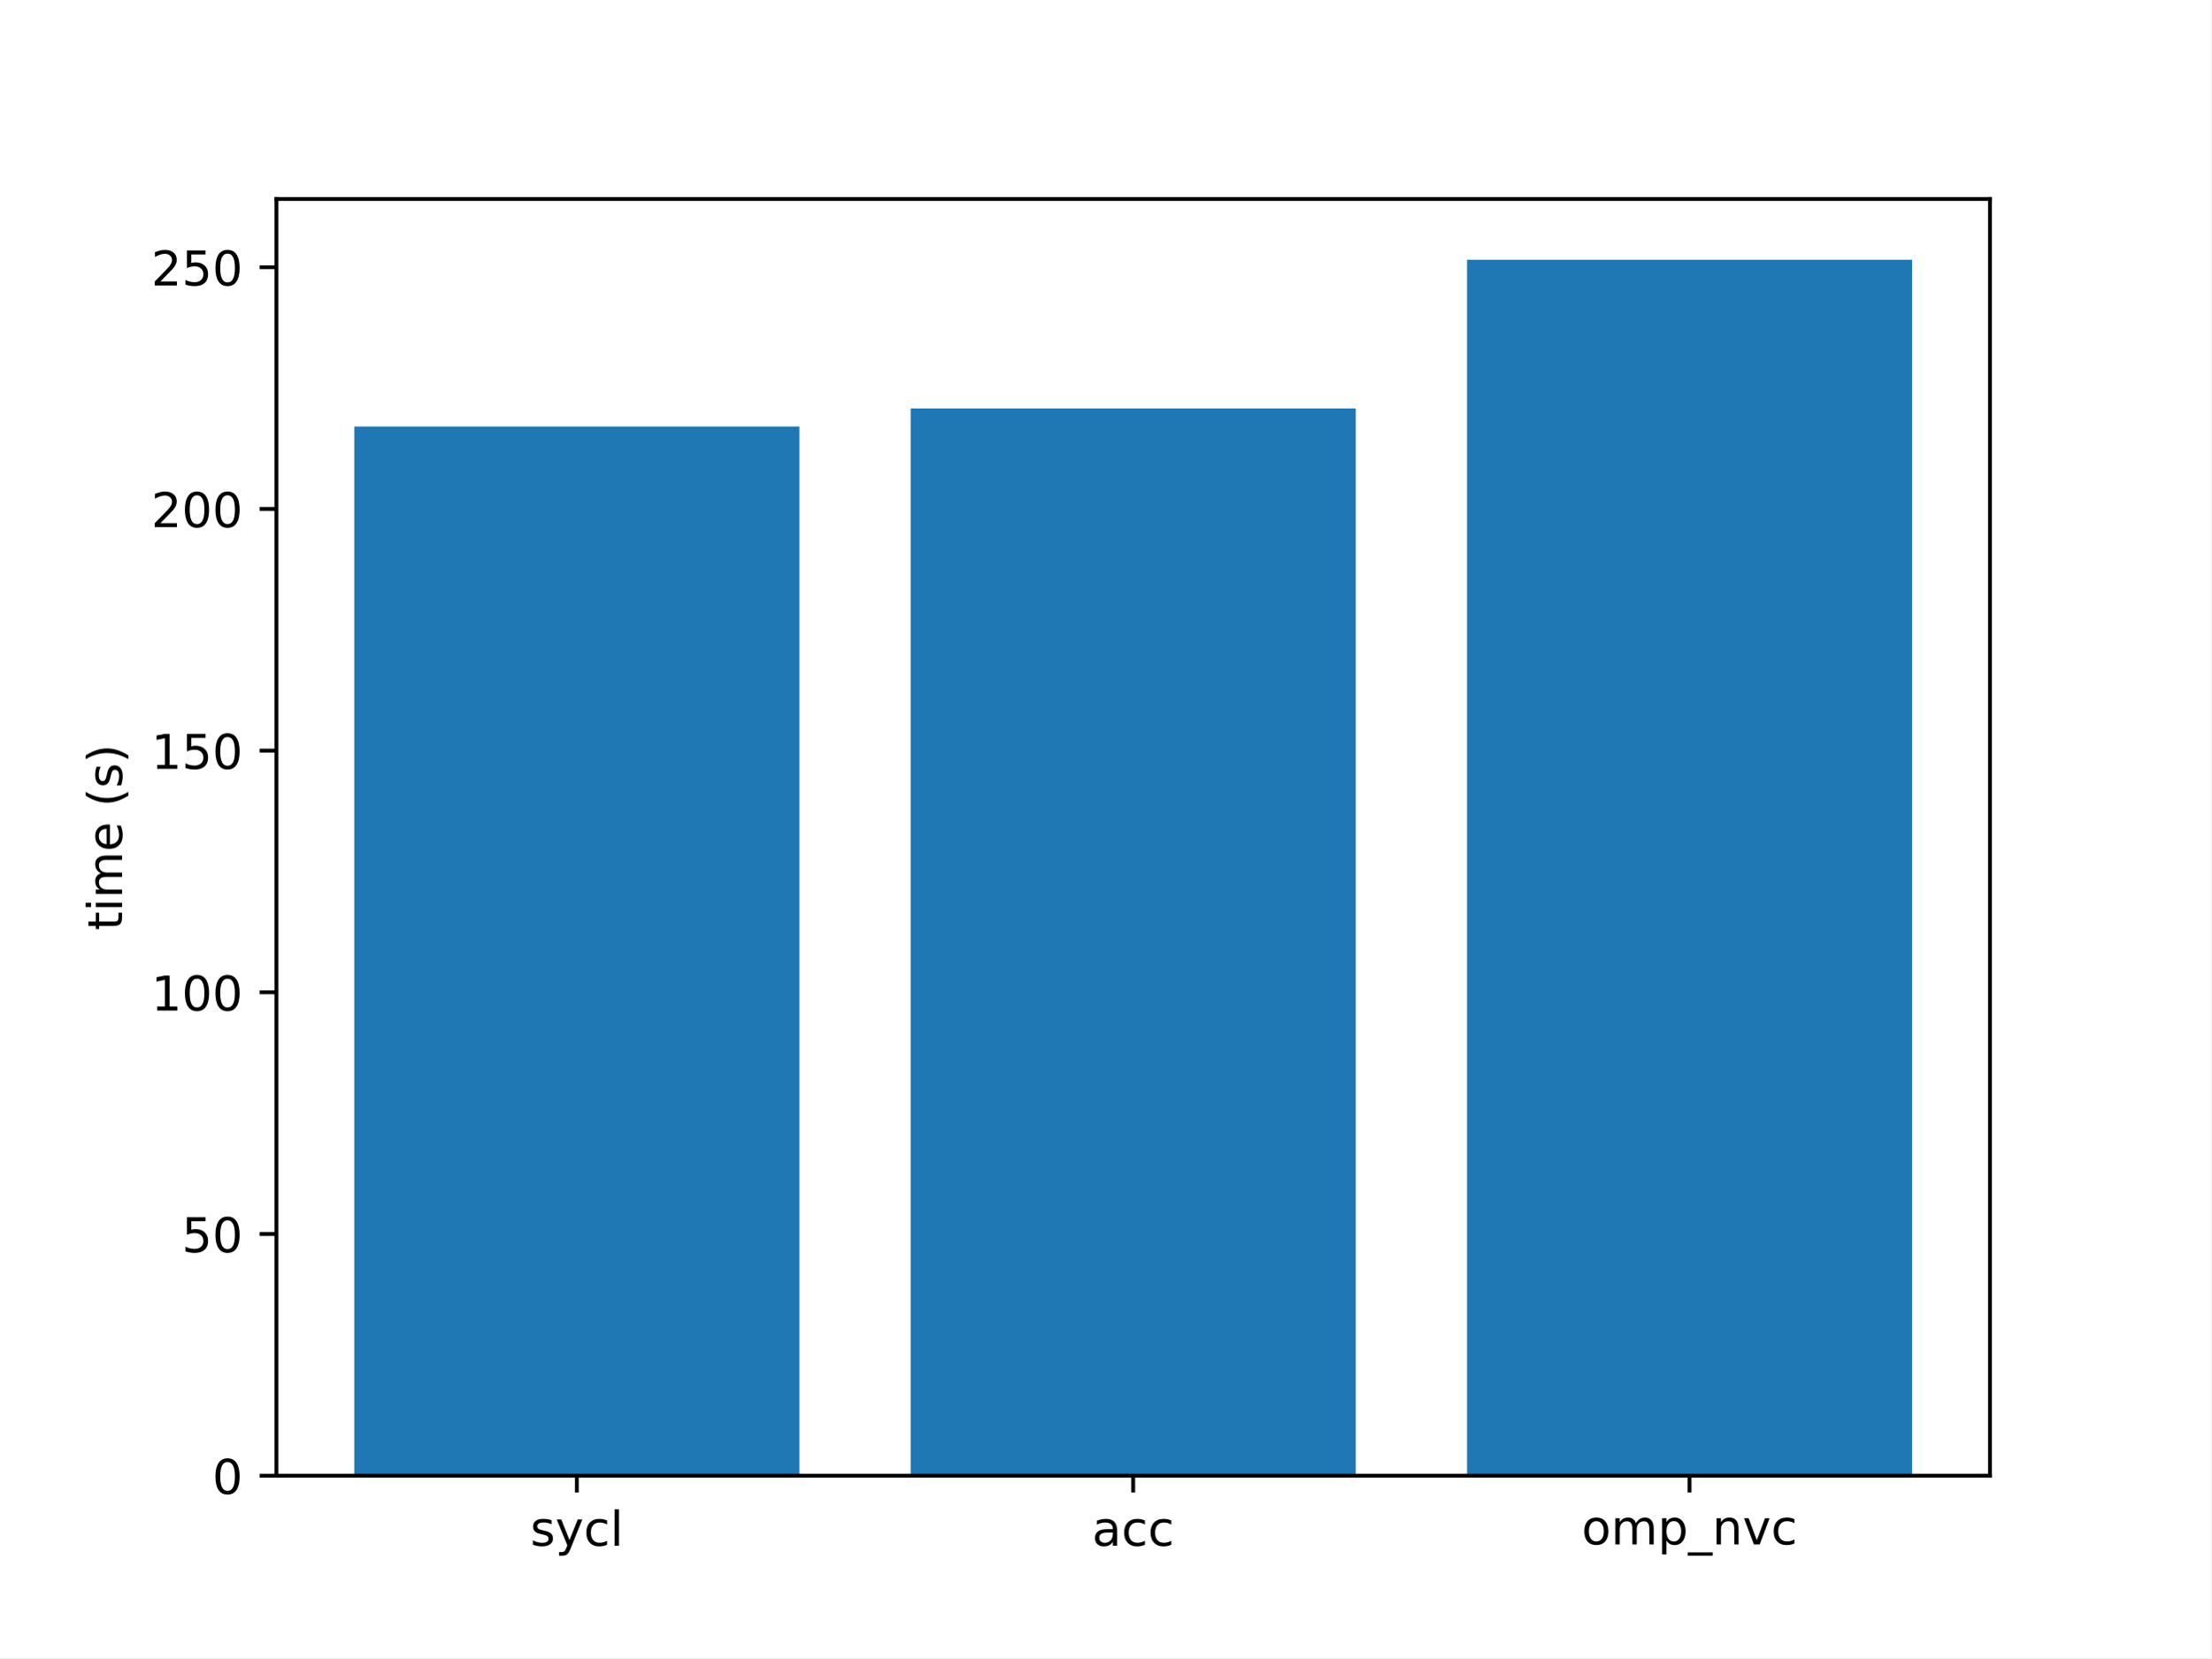
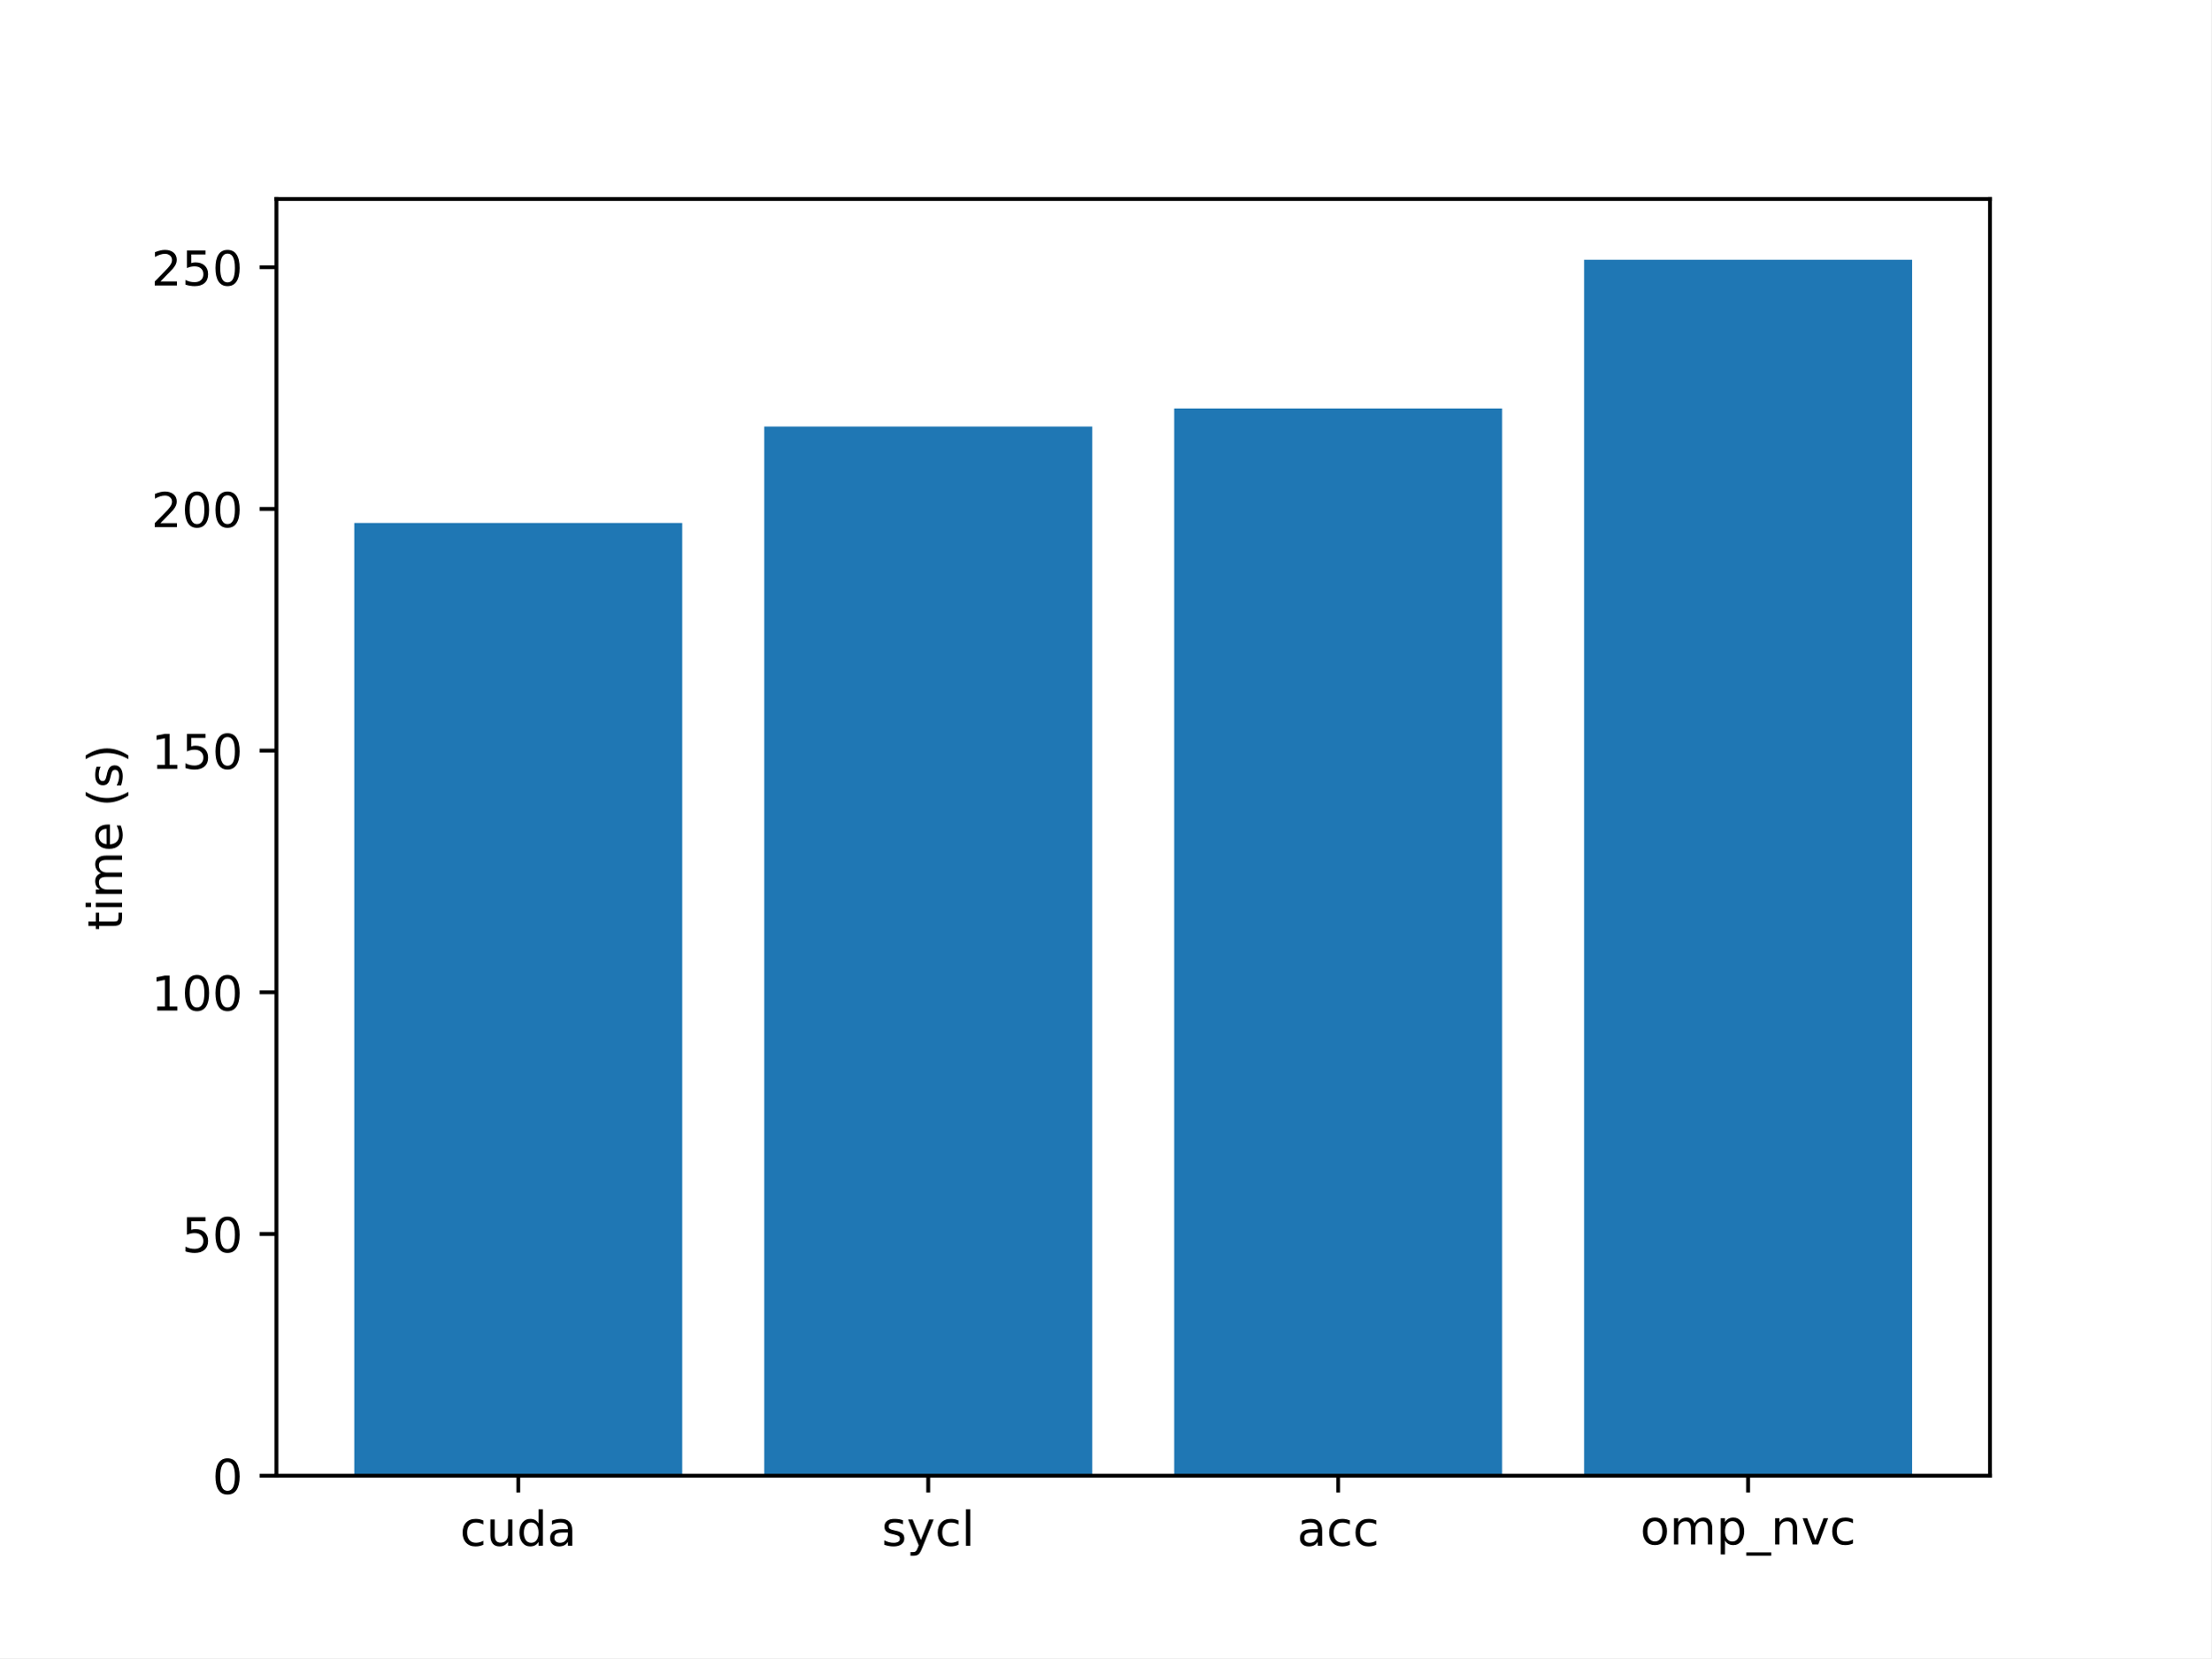
<svg xmlns="http://www.w3.org/2000/svg" xmlns:xlink="http://www.w3.org/1999/xlink" width="460.8pt" height="345.6pt" viewBox="0 0 460.8 345.6" version="1.1">
  <defs>
    <style type="text/css">*{stroke-linejoin: round; stroke-linecap: butt}</style>
  </defs>
  <g id="figure_1">
    <g id="patch_1">
      <path d="M 0 345.6  L 460.8 345.6  L 460.8 0  L 0 0  z " style="fill: #ffffff" />
    </g>
    <g id="axes_1">
      <g id="patch_2">
        <path d="M 57.6 307.584  L 414.72 307.584  L 414.72 41.472  L 57.6 41.472  z " style="fill: #ffffff" />
      </g>
      <g id="patch_3">
-         <path d="M 73.833 307.584  L 166.591 307.584  L 166.591 88.905  L 73.833 88.905  z " clip-path="url(#p420d174a37)" style="fill: #1f77b4" />
+         <path d="M 73.833 307.584  L 142.181 307.584  L 142.181 109.005  L 73.833 109.005  z " clip-path="url(#pe25dab3b01)" style="fill: #1f77b4" />
      </g>
      <g id="patch_4">
-         <path d="M 189.781 307.584  L 282.539 307.584  L 282.539 85.136  L 189.781 85.136  z " clip-path="url(#p420d174a37)" style="fill: #1f77b4" />
+         <path d="M 159.268 307.584  L 227.616 307.584  L 227.616 88.905  L 159.268 88.905  z " clip-path="url(#pe25dab3b01)" style="fill: #1f77b4" />
      </g>
      <g id="patch_5">
-         <path d="M 305.729 307.584  L 398.487 307.584  L 398.487 54.144  L 305.729 54.144  z " clip-path="url(#p420d174a37)" style="fill: #1f77b4" />
+         <path d="M 244.704 307.584  L 313.052 307.584  L 313.052 85.136  L 244.704 85.136  z " clip-path="url(#pe25dab3b01)" style="fill: #1f77b4" />
+       </g>
+       <g id="patch_6">
+         <path d="M 330.139 307.584  L 398.487 307.584  L 398.487 54.144  L 330.139 54.144  z " clip-path="url(#pe25dab3b01)" style="fill: #1f77b4" />
      </g>
      <g id="matplotlib.axis_1">
        <g id="xtick_1">
          <g id="line2d_1">
            <defs>
-               <path id="mcdc501ee7f" d="M 0 0  L 0 3.5  " style="stroke: #000000; stroke-width: 0.8" />
+               <path id="m84be17359c" d="M 0 0  L 0 3.5  " style="stroke: #000000; stroke-width: 0.8" />
            </defs>
            <g>
-               <use xlink:href="#mcdc501ee7f" x="120.212" y="307.584" style="stroke: #000000; stroke-width: 0.8" />
+               <use xlink:href="#m84be17359c" x="108.007" y="307.584" style="stroke: #000000; stroke-width: 0.8" />
            </g>
          </g>
          <g id="text_1">
-             <g transform="translate(107.3315 322.1824) scale(0.1 -0.1)">
+             <g transform="translate(92.67252 322.1824) scale(0.1 -0.1)">
              <defs>
                <path id="DejaVuSans-20" transform="scale(0.015625)" />
+                 <path id="DejaVuSans-63" d="M 3122 3366  L 3122 2828  Q 2878 2963 2633 3030  Q 2388 3097 2138 3097  Q 1578 3097 1268 2742  Q 959 2388 959 1747  Q 959 1106 1268 751  Q 1578 397 2138 397  Q 2388 397 2633 464  Q 2878 531 3122 666  L 3122 134  Q 2881 22 2623 -34  Q 2366 -91 2075 -91  Q 1284 -91 818 406  Q 353 903 353 1747  Q 353 2603 823 3093  Q 1294 3584 2113 3584  Q 2378 3584 2631 3529  Q 2884 3475 3122 3366  z " transform="scale(0.015625)" />
+                 <path id="DejaVuSans-75" d="M 544 1381  L 544 3500  L 1119 3500  L 1119 1403  Q 1119 906 1312 657  Q 1506 409 1894 409  Q 2359 409 2629 706  Q 2900 1003 2900 1516  L 2900 3500  L 3475 3500  L 3475 0  L 2900 0  L 2900 538  Q 2691 219 2414 64  Q 2138 -91 1772 -91  Q 1169 -91 856 284  Q 544 659 544 1381  z M 1991 3584  L 1991 3584  z " transform="scale(0.015625)" />
+                 <path id="DejaVuSans-64" d="M 2906 2969  L 2906 4863  L 3481 4863  L 3481 0  L 2906 0  L 2906 525  Q 2725 213 2448 61  Q 2172 -91 1784 -91  Q 1150 -91 751 415  Q 353 922 353 1747  Q 353 2572 751 3078  Q 1150 3584 1784 3584  Q 2172 3584 2448 3432  Q 2725 3281 2906 2969  z M 947 1747  Q 947 1113 1208 752  Q 1469 391 1925 391  Q 2381 391 2643 752  Q 2906 1113 2906 1747  Q 2906 2381 2643 2742  Q 2381 3103 1925 3103  Q 1469 3103 1208 2742  Q 947 2381 947 1747  z " transform="scale(0.015625)" />
+                 <path id="DejaVuSans-61" d="M 2194 1759  Q 1497 1759 1228 1600  Q 959 1441 959 1056  Q 959 750 1161 570  Q 1363 391 1709 391  Q 2188 391 2477 730  Q 2766 1069 2766 1631  L 2766 1759  L 2194 1759  z M 3341 1997  L 3341 0  L 2766 0  L 2766 531  Q 2569 213 2275 61  Q 1981 -91 1556 -91  Q 1019 -91 701 211  Q 384 513 384 1019  Q 384 1609 779 1909  Q 1175 2209 1959 2209  L 2766 2209  L 2766 2266  Q 2766 2663 2505 2880  Q 2244 3097 1772 3097  Q 1472 3097 1187 3025  Q 903 2953 641 2809  L 641 3341  Q 956 3463 1253 3523  Q 1550 3584 1831 3584  Q 2591 3584 2966 3190  Q 3341 2797 3341 1997  z " transform="scale(0.015625)" />
+               </defs>
+               <use xlink:href="#DejaVuSans-20" />
+               <use xlink:href="#DejaVuSans-63" x="31.787" />
+               <use xlink:href="#DejaVuSans-75" x="86.768" />
+               <use xlink:href="#DejaVuSans-64" x="150.146" />
+               <use xlink:href="#DejaVuSans-61" x="213.623" />
+               <use xlink:href="#DejaVuSans-20" x="274.902" />
+             </g>
+           </g>
+         </g>
+         <g id="xtick_2">
+           <g id="line2d_2">
+             <g>
+               <use xlink:href="#m84be17359c" x="193.442" y="307.584" style="stroke: #000000; stroke-width: 0.8" />
+             </g>
+           </g>
+           <g id="text_2">
+             <g transform="translate(180.5618 322.1824) scale(0.1 -0.1)">
+               <defs>
                <path id="DejaVuSans-73" d="M 2834 3397  L 2834 2853  Q 2591 2978 2328 3040  Q 2066 3103 1784 3103  Q 1356 3103 1142 2972  Q 928 2841 928 2578  Q 928 2378 1081 2264  Q 1234 2150 1697 2047  L 1894 2003  Q 2506 1872 2764 1633  Q 3022 1394 3022 966  Q 3022 478 2636 193  Q 2250 -91 1575 -91  Q 1294 -91 989 -36  Q 684 19 347 128  L 347 722  Q 666 556 975 473  Q 1284 391 1588 391  Q 1994 391 2212 530  Q 2431 669 2431 922  Q 2431 1156 2273 1281  Q 2116 1406 1581 1522  L 1381 1569  Q 847 1681 609 1914  Q 372 2147 372 2553  Q 372 3047 722 3315  Q 1072 3584 1716 3584  Q 2034 3584 2315 3537  Q 2597 3491 2834 3397  z " transform="scale(0.015625)" />
                <path id="DejaVuSans-79" d="M 2059 -325  Q 1816 -950 1584 -1140  Q 1353 -1331 966 -1331  L 506 -1331  L 506 -850  L 844 -850  Q 1081 -850 1212 -737  Q 1344 -625 1503 -206  L 1606 56  L 191 3500  L 800 3500  L 1894 763  L 2988 3500  L 3597 3500  L 2059 -325  z " transform="scale(0.015625)" />
-                 <path id="DejaVuSans-63" d="M 3122 3366  L 3122 2828  Q 2878 2963 2633 3030  Q 2388 3097 2138 3097  Q 1578 3097 1268 2742  Q 959 2388 959 1747  Q 959 1106 1268 751  Q 1578 397 2138 397  Q 2388 397 2633 464  Q 2878 531 3122 666  L 3122 134  Q 2881 22 2623 -34  Q 2366 -91 2075 -91  Q 1284 -91 818 406  Q 353 903 353 1747  Q 353 2603 823 3093  Q 1294 3584 2113 3584  Q 2378 3584 2631 3529  Q 2884 3475 3122 3366  z " transform="scale(0.015625)" />
                <path id="DejaVuSans-6c" d="M 603 4863  L 1178 4863  L 1178 0  L 603 0  L 603 4863  z " transform="scale(0.015625)" />
              </defs>
              <use xlink:href="#DejaVuSans-20" />
              <use xlink:href="#DejaVuSans-73" x="31.787" />
              <use xlink:href="#DejaVuSans-79" x="83.887" />
              <use xlink:href="#DejaVuSans-63" x="143.066" />
              <use xlink:href="#DejaVuSans-6c" x="198.047" />
              <use xlink:href="#DejaVuSans-20" x="225.83" />
            </g>
          </g>
        </g>
-         <g id="xtick_2">
-           <g id="line2d_2">
-             <g>
-               <use xlink:href="#mcdc501ee7f" x="236.16" y="307.584" style="stroke: #000000; stroke-width: 0.8" />
-             </g>
-           </g>
-           <g id="text_2">
-             <g transform="translate(224.4194 322.1824) scale(0.1 -0.1)">
-               <defs>
-                 <path id="DejaVuSans-61" d="M 2194 1759  Q 1497 1759 1228 1600  Q 959 1441 959 1056  Q 959 750 1161 570  Q 1363 391 1709 391  Q 2188 391 2477 730  Q 2766 1069 2766 1631  L 2766 1759  L 2194 1759  z M 3341 1997  L 3341 0  L 2766 0  L 2766 531  Q 2569 213 2275 61  Q 1981 -91 1556 -91  Q 1019 -91 701 211  Q 384 513 384 1019  Q 384 1609 779 1909  Q 1175 2209 1959 2209  L 2766 2209  L 2766 2266  Q 2766 2663 2505 2880  Q 2244 3097 1772 3097  Q 1472 3097 1187 3025  Q 903 2953 641 2809  L 641 3341  Q 956 3463 1253 3523  Q 1550 3584 1831 3584  Q 2591 3584 2966 3190  Q 3341 2797 3341 1997  z " transform="scale(0.015625)" />
-               </defs>
+         <g id="xtick_3">
+           <g id="line2d_3">
+             <g>
+               <use xlink:href="#m84be17359c" x="278.878" y="307.584" style="stroke: #000000; stroke-width: 0.8" />
+             </g>
+           </g>
+           <g id="text_3">
+             <g transform="translate(267.1371 322.1824) scale(0.1 -0.1)">
              <use xlink:href="#DejaVuSans-20" />
              <use xlink:href="#DejaVuSans-61" x="31.787" />
              <use xlink:href="#DejaVuSans-63" x="93.066" />
              <use xlink:href="#DejaVuSans-63" x="148.047" />
              <use xlink:href="#DejaVuSans-20" x="203.027" />
            </g>
          </g>
        </g>
-         <g id="xtick_3">
-           <g id="line2d_3">
-             <g>
-               <use xlink:href="#mcdc501ee7f" x="352.108" y="307.584" style="stroke: #000000; stroke-width: 0.8" />
-             </g>
-           </g>
-           <g id="text_3">
-             <g transform="translate(326.4487 321.9043) scale(0.1 -0.1)">
+         <g id="xtick_4">
+           <g id="line2d_4">
+             <g>
+               <use xlink:href="#m84be17359c" x="364.313" y="307.584" style="stroke: #000000; stroke-width: 0.8" />
+             </g>
+           </g>
+           <g id="text_4">
+             <g transform="translate(338.6537 321.9043) scale(0.1 -0.1)">
              <defs>
                <path id="DejaVuSans-6f" d="M 1959 3097  Q 1497 3097 1228 2736  Q 959 2375 959 1747  Q 959 1119 1226 758  Q 1494 397 1959 397  Q 2419 397 2687 759  Q 2956 1122 2956 1747  Q 2956 2369 2687 2733  Q 2419 3097 1959 3097  z M 1959 3584  Q 2709 3584 3137 3096  Q 3566 2609 3566 1747  Q 3566 888 3137 398  Q 2709 -91 1959 -91  Q 1206 -91 779 398  Q 353 888 353 1747  Q 353 2609 779 3096  Q 1206 3584 1959 3584  z " transform="scale(0.015625)" />
                <path id="DejaVuSans-6d" d="M 3328 2828  Q 3544 3216 3844 3400  Q 4144 3584 4550 3584  Q 5097 3584 5394 3201  Q 5691 2819 5691 2113  L 5691 0  L 5113 0  L 5113 2094  Q 5113 2597 4934 2840  Q 4756 3084 4391 3084  Q 3944 3084 3684 2787  Q 3425 2491 3425 1978  L 3425 0  L 2847 0  L 2847 2094  Q 2847 2600 2669 2842  Q 2491 3084 2119 3084  Q 1678 3084 1418 2786  Q 1159 2488 1159 1978  L 1159 0  L 581 0  L 581 3500  L 1159 3500  L 1159 2956  Q 1356 3278 1631 3431  Q 1906 3584 2284 3584  Q 2666 3584 2933 3390  Q 3200 3197 3328 2828  z " transform="scale(0.015625)" />
                <path id="DejaVuSans-70" d="M 1159 525  L 1159 -1331  L 581 -1331  L 581 3500  L 1159 3500  L 1159 2969  Q 1341 3281 1617 3432  Q 1894 3584 2278 3584  Q 2916 3584 3314 3078  Q 3713 2572 3713 1747  Q 3713 922 3314 415  Q 2916 -91 2278 -91  Q 1894 -91 1617 61  Q 1341 213 1159 525  z M 3116 1747  Q 3116 2381 2855 2742  Q 2594 3103 2138 3103  Q 1681 3103 1420 2742  Q 1159 2381 1159 1747  Q 1159 1113 1420 752  Q 1681 391 2138 391  Q 2594 391 2855 752  Q 3116 1113 3116 1747  z " transform="scale(0.015625)" />
                <path id="DejaVuSans-5f" d="M 3263 -1063  L 3263 -1509  L -63 -1509  L -63 -1063  L 3263 -1063  z " transform="scale(0.015625)" />
                <path id="DejaVuSans-6e" d="M 3513 2113  L 3513 0  L 2938 0  L 2938 2094  Q 2938 2591 2744 2837  Q 2550 3084 2163 3084  Q 1697 3084 1428 2787  Q 1159 2491 1159 1978  L 1159 0  L 581 0  L 581 3500  L 1159 3500  L 1159 2956  Q 1366 3272 1645 3428  Q 1925 3584 2291 3584  Q 2894 3584 3203 3211  Q 3513 2838 3513 2113  z " transform="scale(0.015625)" />
                <path id="DejaVuSans-76" d="M 191 3500  L 800 3500  L 1894 563  L 2988 3500  L 3597 3500  L 2284 0  L 1503 0  L 191 3500  z " transform="scale(0.015625)" />
              </defs>
              <use xlink:href="#DejaVuSans-20" />
              <use xlink:href="#DejaVuSans-6f" x="31.787" />
              <use xlink:href="#DejaVuSans-6d" x="92.969" />
              <use xlink:href="#DejaVuSans-70" x="190.381" />
              <use xlink:href="#DejaVuSans-5f" x="253.857" />
              <use xlink:href="#DejaVuSans-6e" x="303.857" />
              <use xlink:href="#DejaVuSans-76" x="367.236" />
              <use xlink:href="#DejaVuSans-63" x="426.416" />
              <use xlink:href="#DejaVuSans-20" x="481.396" />
            </g>
          </g>
        </g>
      </g>
      <g id="matplotlib.axis_2">
        <g id="ytick_1">
-           <g id="line2d_4">
+           <g id="line2d_5">
            <defs>
-               <path id="me9110bcc09" d="M 0 0  L -3.5 0  " style="stroke: #000000; stroke-width: 0.8" />
+               <path id="m533daf6cb2" d="M 0 0  L -3.5 0  " style="stroke: #000000; stroke-width: 0.8" />
            </defs>
            <g>
-               <use xlink:href="#me9110bcc09" x="57.6" y="307.584" style="stroke: #000000; stroke-width: 0.8" />
-             </g>
-           </g>
-           <g id="text_4">
+               <use xlink:href="#m533daf6cb2" x="57.6" y="307.584" style="stroke: #000000; stroke-width: 0.8" />
+             </g>
+           </g>
+           <g id="text_5">
            <g transform="translate(44.2375 311.3832) scale(0.1 -0.1)">
              <defs>
                <path id="DejaVuSans-30" d="M 2034 4250  Q 1547 4250 1301 3770  Q 1056 3291 1056 2328  Q 1056 1369 1301 889  Q 1547 409 2034 409  Q 2525 409 2770 889  Q 3016 1369 3016 2328  Q 3016 3291 2770 3770  Q 2525 4250 2034 4250  z M 2034 4750  Q 2819 4750 3233 4129  Q 3647 3509 3647 2328  Q 3647 1150 3233 529  Q 2819 -91 2034 -91  Q 1250 -91 836 529  Q 422 1150 422 2328  Q 422 3509 836 4129  Q 1250 4750 2034 4750  z " transform="scale(0.015625)" />
              </defs>
              <use xlink:href="#DejaVuSans-30" />
            </g>
          </g>
        </g>
        <g id="ytick_2">
-           <g id="line2d_5">
-             <g>
-               <use xlink:href="#me9110bcc09" x="57.6" y="257.206" style="stroke: #000000; stroke-width: 0.8" />
-             </g>
-           </g>
-           <g id="text_5">
+           <g id="line2d_6">
+             <g>
+               <use xlink:href="#m533daf6cb2" x="57.6" y="257.206" style="stroke: #000000; stroke-width: 0.8" />
+             </g>
+           </g>
+           <g id="text_6">
            <g transform="translate(37.875 261.0055) scale(0.1 -0.1)">
              <defs>
                <path id="DejaVuSans-35" d="M 691 4666  L 3169 4666  L 3169 4134  L 1269 4134  L 1269 2991  Q 1406 3038 1543 3061  Q 1681 3084 1819 3084  Q 2600 3084 3056 2656  Q 3513 2228 3513 1497  Q 3513 744 3044 326  Q 2575 -91 1722 -91  Q 1428 -91 1123 -41  Q 819 9 494 109  L 494 744  Q 775 591 1075 516  Q 1375 441 1709 441  Q 2250 441 2565 725  Q 2881 1009 2881 1497  Q 2881 1984 2565 2268  Q 2250 2553 1709 2553  Q 1456 2553 1204 2497  Q 953 2441 691 2322  L 691 4666  z " transform="scale(0.015625)" />
              </defs>
              <use xlink:href="#DejaVuSans-35" />
              <use xlink:href="#DejaVuSans-30" x="63.623" />
            </g>
          </g>
        </g>
        <g id="ytick_3">
-           <g id="line2d_6">
-             <g>
-               <use xlink:href="#me9110bcc09" x="57.6" y="206.829" style="stroke: #000000; stroke-width: 0.8" />
-             </g>
-           </g>
-           <g id="text_6">
+           <g id="line2d_7">
+             <g>
+               <use xlink:href="#m533daf6cb2" x="57.6" y="206.829" style="stroke: #000000; stroke-width: 0.8" />
+             </g>
+           </g>
+           <g id="text_7">
            <g transform="translate(31.5125 210.6279) scale(0.1 -0.1)">
              <defs>
                <path id="DejaVuSans-31" d="M 794 531  L 1825 531  L 1825 4091  L 703 3866  L 703 4441  L 1819 4666  L 2450 4666  L 2450 531  L 3481 531  L 3481 0  L 794 0  L 794 531  z " transform="scale(0.015625)" />
              </defs>
              <use xlink:href="#DejaVuSans-31" />
              <use xlink:href="#DejaVuSans-30" x="63.623" />
              <use xlink:href="#DejaVuSans-30" x="127.246" />
            </g>
          </g>
        </g>
        <g id="ytick_4">
-           <g id="line2d_7">
-             <g>
-               <use xlink:href="#me9110bcc09" x="57.6" y="156.451" style="stroke: #000000; stroke-width: 0.8" />
-             </g>
-           </g>
-           <g id="text_7">
+           <g id="line2d_8">
+             <g>
+               <use xlink:href="#m533daf6cb2" x="57.6" y="156.451" style="stroke: #000000; stroke-width: 0.8" />
+             </g>
+           </g>
+           <g id="text_8">
            <g transform="translate(31.5125 160.2502) scale(0.1 -0.1)">
              <use xlink:href="#DejaVuSans-31" />
              <use xlink:href="#DejaVuSans-35" x="63.623" />
              <use xlink:href="#DejaVuSans-30" x="127.246" />
            </g>
          </g>
        </g>
        <g id="ytick_5">
-           <g id="line2d_8">
-             <g>
-               <use xlink:href="#me9110bcc09" x="57.6" y="106.073" style="stroke: #000000; stroke-width: 0.8" />
-             </g>
-           </g>
-           <g id="text_8">
+           <g id="line2d_9">
+             <g>
+               <use xlink:href="#m533daf6cb2" x="57.6" y="106.073" style="stroke: #000000; stroke-width: 0.8" />
+             </g>
+           </g>
+           <g id="text_9">
            <g transform="translate(31.5125 109.8725) scale(0.1 -0.1)">
              <defs>
                <path id="DejaVuSans-32" d="M 1228 531  L 3431 531  L 3431 0  L 469 0  L 469 531  Q 828 903 1448 1529  Q 2069 2156 2228 2338  Q 2531 2678 2651 2914  Q 2772 3150 2772 3378  Q 2772 3750 2511 3984  Q 2250 4219 1831 4219  Q 1534 4219 1204 4116  Q 875 4013 500 3803  L 500 4441  Q 881 4594 1212 4672  Q 1544 4750 1819 4750  Q 2544 4750 2975 4387  Q 3406 4025 3406 3419  Q 3406 3131 3298 2873  Q 3191 2616 2906 2266  Q 2828 2175 2409 1742  Q 1991 1309 1228 531  z " transform="scale(0.015625)" />
              </defs>
              <use xlink:href="#DejaVuSans-32" />
              <use xlink:href="#DejaVuSans-30" x="63.623" />
              <use xlink:href="#DejaVuSans-30" x="127.246" />
            </g>
          </g>
        </g>
        <g id="ytick_6">
-           <g id="line2d_9">
-             <g>
-               <use xlink:href="#me9110bcc09" x="57.6" y="55.696" style="stroke: #000000; stroke-width: 0.8" />
-             </g>
-           </g>
-           <g id="text_9">
+           <g id="line2d_10">
+             <g>
+               <use xlink:href="#m533daf6cb2" x="57.6" y="55.696" style="stroke: #000000; stroke-width: 0.8" />
+             </g>
+           </g>
+           <g id="text_10">
            <g transform="translate(31.5125 59.49485) scale(0.1 -0.1)">
              <use xlink:href="#DejaVuSans-32" />
              <use xlink:href="#DejaVuSans-35" x="63.623" />
              <use xlink:href="#DejaVuSans-30" x="127.246" />
            </g>
          </g>
        </g>
-         <g id="text_10">
+         <g id="text_11">
          <g transform="translate(25.43281 193.9194) rotate(-90) scale(0.1 -0.1)">
            <defs>
              <path id="DejaVuSans-74" d="M 1172 4494  L 1172 3500  L 2356 3500  L 2356 3053  L 1172 3053  L 1172 1153  Q 1172 725 1289 603  Q 1406 481 1766 481  L 2356 481  L 2356 0  L 1766 0  Q 1100 0 847 248  Q 594 497 594 1153  L 594 3053  L 172 3053  L 172 3500  L 594 3500  L 594 4494  L 1172 4494  z " transform="scale(0.015625)" />
              <path id="DejaVuSans-69" d="M 603 3500  L 1178 3500  L 1178 0  L 603 0  L 603 3500  z M 603 4863  L 1178 4863  L 1178 4134  L 603 4134  L 603 4863  z " transform="scale(0.015625)" />
              <path id="DejaVuSans-65" d="M 3597 1894  L 3597 1613  L 953 1613  Q 991 1019 1311 708  Q 1631 397 2203 397  Q 2534 397 2845 478  Q 3156 559 3463 722  L 3463 178  Q 3153 47 2828 -22  Q 2503 -91 2169 -91  Q 1331 -91 842 396  Q 353 884 353 1716  Q 353 2575 817 3079  Q 1281 3584 2069 3584  Q 2775 3584 3186 3129  Q 3597 2675 3597 1894  z M 3022 2063  Q 3016 2534 2758 2815  Q 2500 3097 2075 3097  Q 1594 3097 1305 2825  Q 1016 2553 972 2059  L 3022 2063  z " transform="scale(0.015625)" />
              <path id="DejaVuSans-28" d="M 1984 4856  Q 1566 4138 1362 3434  Q 1159 2731 1159 2009  Q 1159 1288 1364 580  Q 1569 -128 1984 -844  L 1484 -844  Q 1016 -109 783 600  Q 550 1309 550 2009  Q 550 2706 781 3412  Q 1013 4119 1484 4856  L 1984 4856  z " transform="scale(0.015625)" />
              <path id="DejaVuSans-29" d="M 513 4856  L 1013 4856  Q 1481 4119 1714 3412  Q 1947 2706 1947 2009  Q 1947 1309 1714 600  Q 1481 -109 1013 -844  L 513 -844  Q 928 -128 1133 580  Q 1338 1288 1338 2009  Q 1338 2731 1133 3434  Q 928 4138 513 4856  z " transform="scale(0.015625)" />
            </defs>
            <use xlink:href="#DejaVuSans-74" />
            <use xlink:href="#DejaVuSans-69" x="39.209" />
            <use xlink:href="#DejaVuSans-6d" x="66.992" />
            <use xlink:href="#DejaVuSans-65" x="164.404" />
            <use xlink:href="#DejaVuSans-20" x="225.928" />
            <use xlink:href="#DejaVuSans-28" x="257.715" />
            <use xlink:href="#DejaVuSans-73" x="296.729" />
            <use xlink:href="#DejaVuSans-29" x="348.828" />
          </g>
        </g>
      </g>
-       <g id="patch_6">
+       <g id="patch_7">
        <path d="M 57.6 307.584  L 57.6 41.472  " style="fill: none; stroke: #000000; stroke-width: 0.8; stroke-linejoin: miter; stroke-linecap: square" />
      </g>
-       <g id="patch_7">
+       <g id="patch_8">
        <path d="M 414.72 307.584  L 414.72 41.472  " style="fill: none; stroke: #000000; stroke-width: 0.8; stroke-linejoin: miter; stroke-linecap: square" />
      </g>
-       <g id="patch_8">
+       <g id="patch_9">
        <path d="M 57.6 307.584  L 414.72 307.584  " style="fill: none; stroke: #000000; stroke-width: 0.8; stroke-linejoin: miter; stroke-linecap: square" />
      </g>
-       <g id="patch_9">
+       <g id="patch_10">
        <path d="M 57.6 41.472  L 414.72 41.472  " style="fill: none; stroke: #000000; stroke-width: 0.8; stroke-linejoin: miter; stroke-linecap: square" />
      </g>
    </g>
  </g>
  <defs>
-     <clipPath id="p420d174a37">
+     <clipPath id="pe25dab3b01">
      <rect x="57.6" y="41.472" width="357.12" height="266.112" />
    </clipPath>
  </defs>
</svg>
